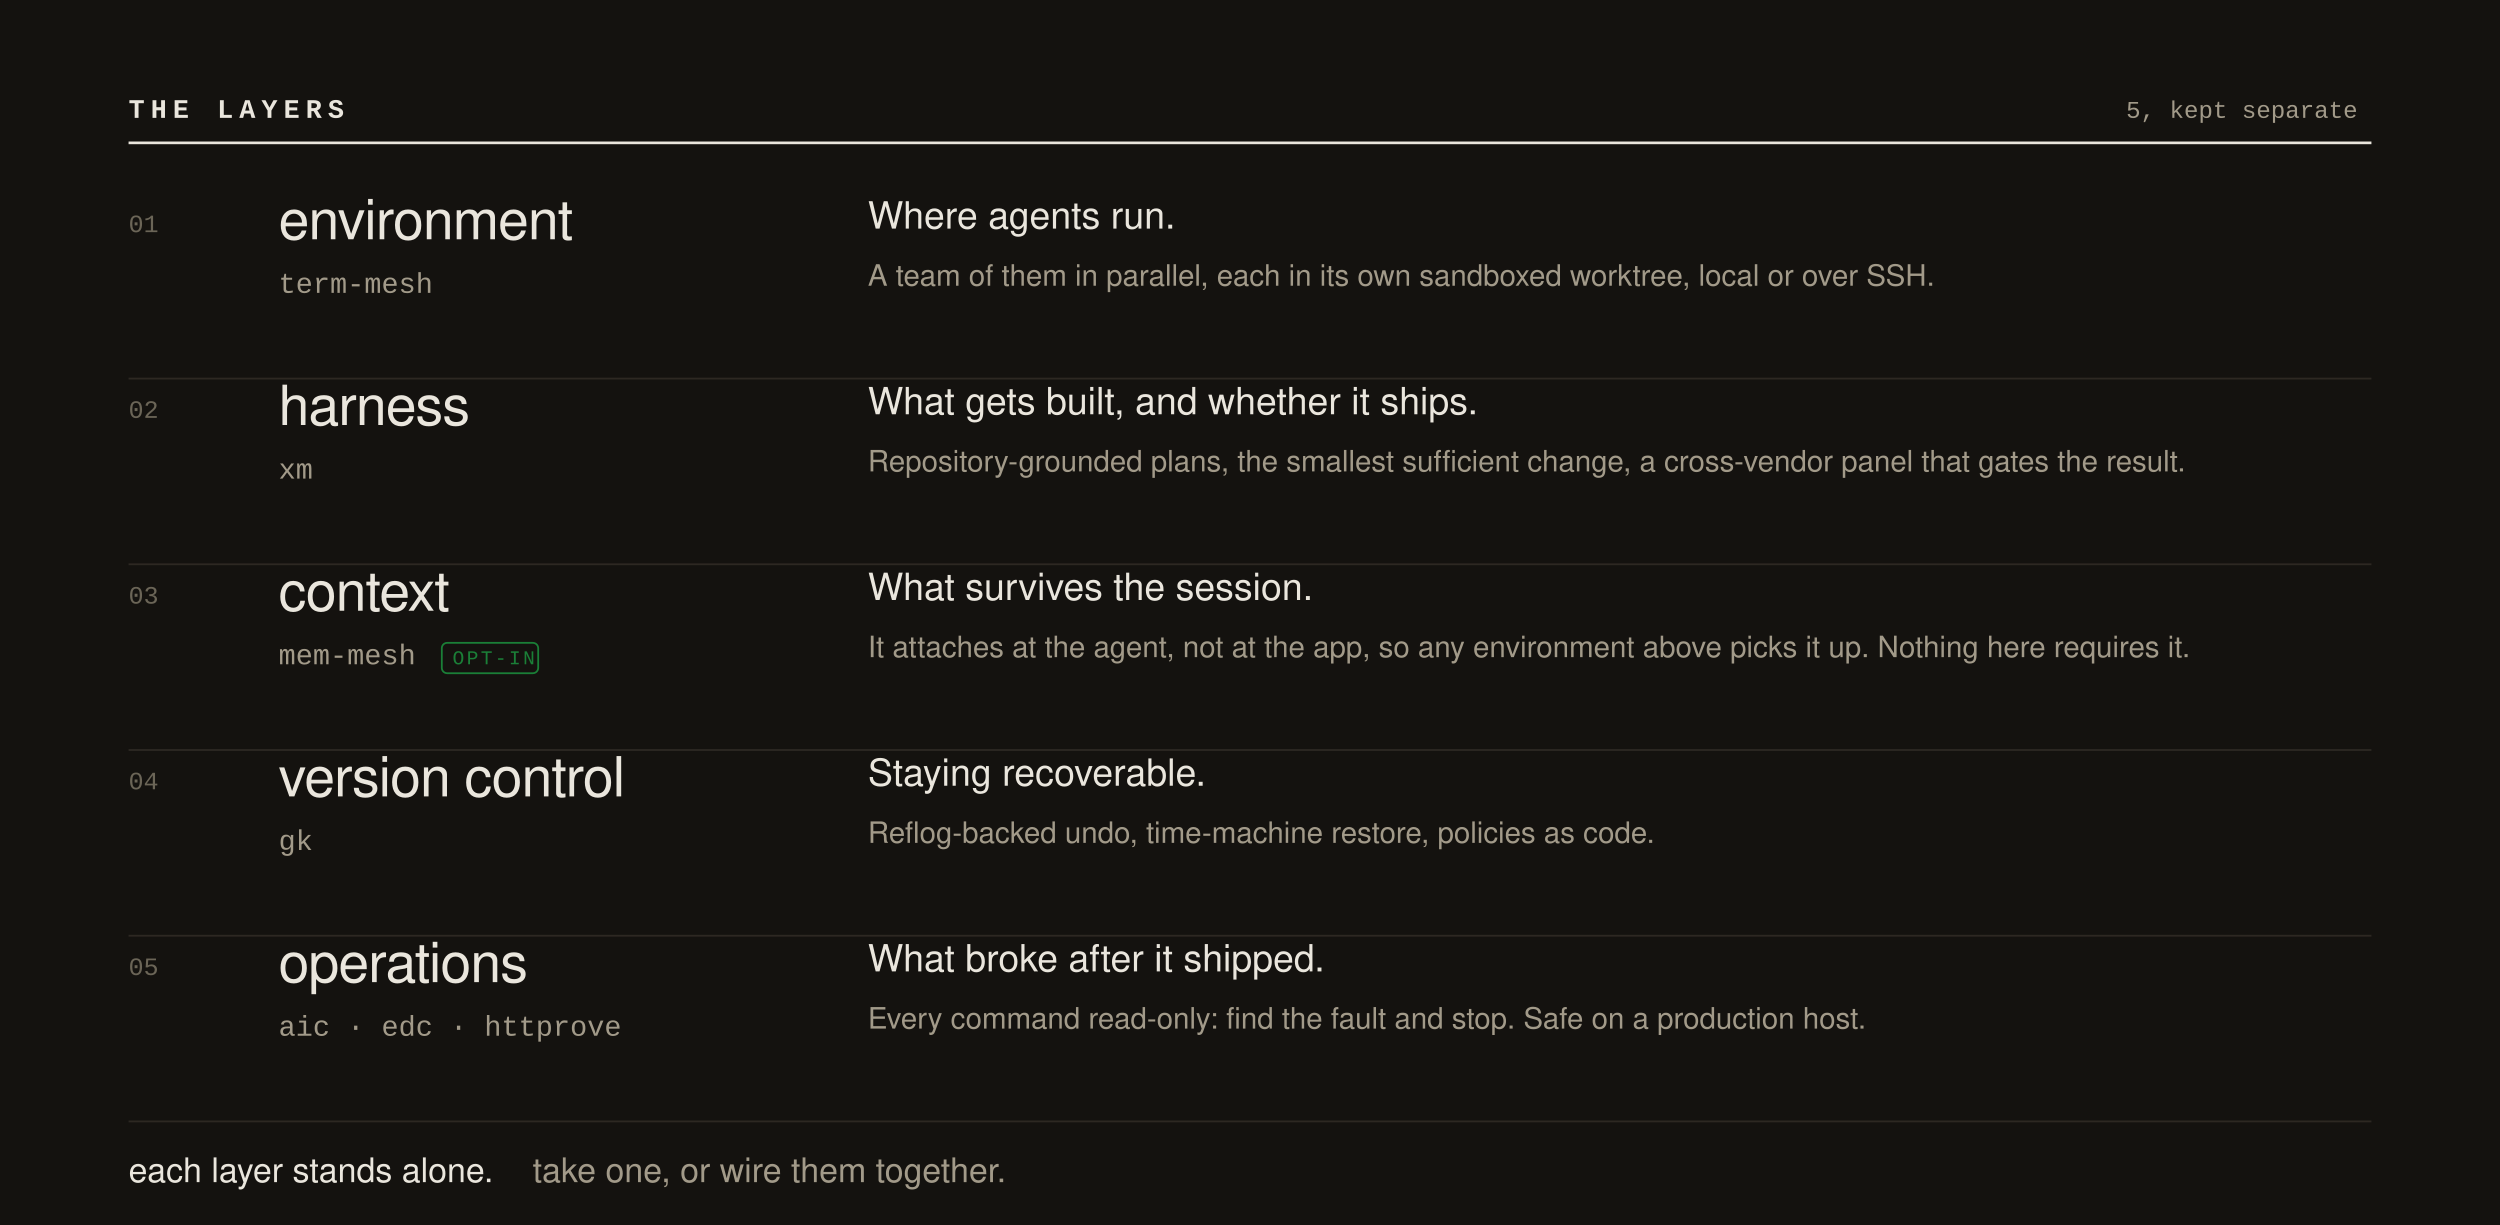
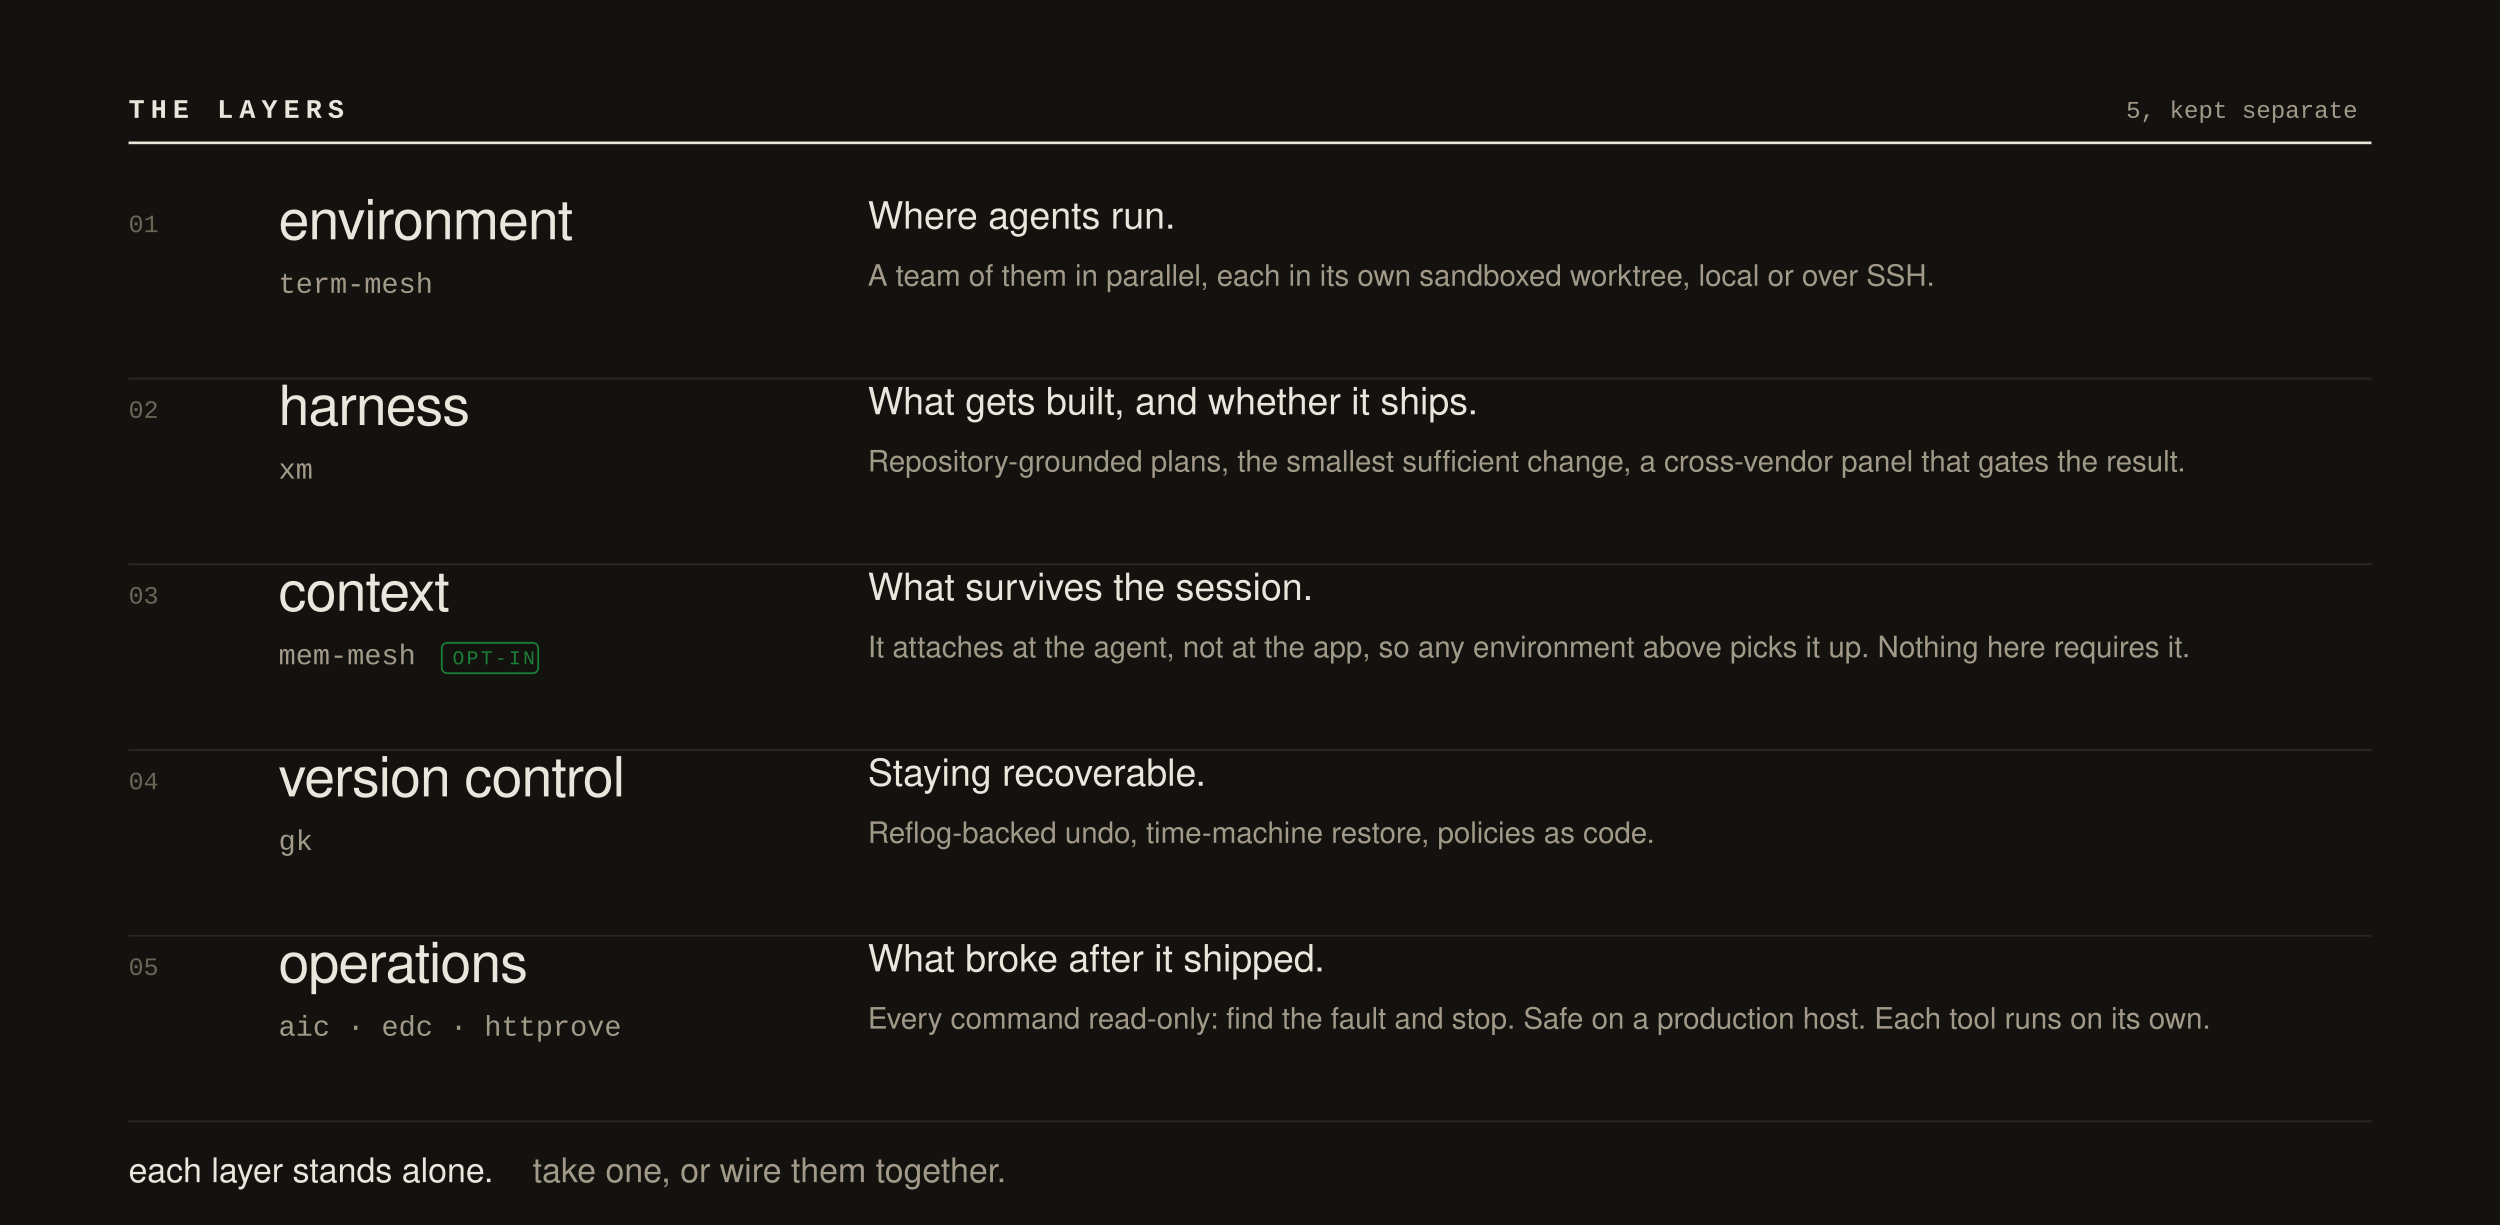
<svg xmlns="http://www.w3.org/2000/svg" width="1400" height="686" viewBox="0 0 1400 686" role="img" aria-label="x-mesh — layers — editorial">
  <rect x="0" y="0" width="1400" height="690" fill="#14120f" />
  <text x="72" y="66" fill="#eae6dd" font-family="ui-monospace,SFMono-Regular,&quot;SF Mono&quot;,Menlo,Consolas,&quot;Liberation Mono&quot;,monospace" font-size="15" font-weight="700" letter-spacing="3.4" xml:space="preserve">THE LAYERS</text>
  <text x="1190.62" y="66" fill="#a29a89" font-family="ui-monospace,SFMono-Regular,&quot;SF Mono&quot;,Menlo,Consolas,&quot;Liberation Mono&quot;,monospace" font-size="13.5" xml:space="preserve">5, kept separate</text>
  <line x1="72" y1="80" x2="1328" y2="80" stroke="#eae6dd" stroke-width="1.5" />
  <text x="72" y="130" fill="#6b6557" font-family="ui-monospace,SFMono-Regular,&quot;SF Mono&quot;,Menlo,Consolas,&quot;Liberation Mono&quot;,monospace" font-size="14" xml:space="preserve">01</text>
  <text x="156" y="134" fill="#eae6dd" font-family="-apple-system,BlinkMacSystemFont,&quot;Segoe UI&quot;,Helvetica,Arial,sans-serif" font-size="31" letter-spacing="-0.5" xml:space="preserve">environment</text>
  <text x="156" y="164" fill="#a29a89" font-family="ui-monospace,SFMono-Regular,&quot;SF Mono&quot;,Menlo,Consolas,&quot;Liberation Mono&quot;,monospace" font-size="16" xml:space="preserve">term-mesh</text>
  <text x="486" y="128" fill="#eae6dd" font-family="-apple-system,BlinkMacSystemFont,&quot;Segoe UI&quot;,Helvetica,Arial,sans-serif" font-size="21" font-weight="500" xml:space="preserve">Where agents run.</text>
  <text x="486" y="160" fill="#a29a89" font-family="-apple-system,BlinkMacSystemFont,&quot;Segoe UI&quot;,Helvetica,Arial,sans-serif" font-size="16.5" xml:space="preserve">A team of them in parallel, each in its own sandboxed worktree, local or over SSH.</text>
  <line x1="72" y1="212" x2="1328" y2="212" stroke="#2d2822" stroke-width="1" />
  <text x="72" y="234" fill="#6b6557" font-family="ui-monospace,SFMono-Regular,&quot;SF Mono&quot;,Menlo,Consolas,&quot;Liberation Mono&quot;,monospace" font-size="14" xml:space="preserve">02</text>
  <text x="156" y="238" fill="#eae6dd" font-family="-apple-system,BlinkMacSystemFont,&quot;Segoe UI&quot;,Helvetica,Arial,sans-serif" font-size="31" letter-spacing="-0.5" xml:space="preserve">harness</text>
  <text x="156" y="268" fill="#a29a89" font-family="ui-monospace,SFMono-Regular,&quot;SF Mono&quot;,Menlo,Consolas,&quot;Liberation Mono&quot;,monospace" font-size="16" xml:space="preserve">xm</text>
  <text x="486" y="232" fill="#eae6dd" font-family="-apple-system,BlinkMacSystemFont,&quot;Segoe UI&quot;,Helvetica,Arial,sans-serif" font-size="21" font-weight="500" xml:space="preserve">What gets built, and whether it ships.</text>
  <text x="486" y="264" fill="#a29a89" font-family="-apple-system,BlinkMacSystemFont,&quot;Segoe UI&quot;,Helvetica,Arial,sans-serif" font-size="16.5" xml:space="preserve">Repository-grounded plans, the smallest sufficient change, a cross-vendor panel that gates the result.</text>
  <line x1="72" y1="316" x2="1328" y2="316" stroke="#2d2822" stroke-width="1" />
  <text x="72" y="338" fill="#6b6557" font-family="ui-monospace,SFMono-Regular,&quot;SF Mono&quot;,Menlo,Consolas,&quot;Liberation Mono&quot;,monospace" font-size="14" xml:space="preserve">03</text>
  <text x="156" y="342" fill="#eae6dd" font-family="-apple-system,BlinkMacSystemFont,&quot;Segoe UI&quot;,Helvetica,Arial,sans-serif" font-size="31" letter-spacing="-0.5" xml:space="preserve">context</text>
  <text x="156" y="372" fill="#a29a89" font-family="ui-monospace,SFMono-Regular,&quot;SF Mono&quot;,Menlo,Consolas,&quot;Liberation Mono&quot;,monospace" font-size="16" xml:space="preserve">mem-mesh</text>
  <rect x="247.41" y="360" width="53.98" height="17" rx="3" fill="none" stroke="#1a7f37" stroke-width="1" />
  <text x="253.41" y="372" fill="#1a7f37" font-family="ui-monospace,SFMono-Regular,&quot;SF Mono&quot;,Menlo,Consolas,&quot;Liberation Mono&quot;,monospace" font-size="11" letter-spacing="1.3" xml:space="preserve">OPT-IN</text>
  <text x="486" y="336" fill="#eae6dd" font-family="-apple-system,BlinkMacSystemFont,&quot;Segoe UI&quot;,Helvetica,Arial,sans-serif" font-size="21" font-weight="500" xml:space="preserve">What survives the session.</text>
  <text x="486" y="368" fill="#a29a89" font-family="-apple-system,BlinkMacSystemFont,&quot;Segoe UI&quot;,Helvetica,Arial,sans-serif" font-size="16.5" xml:space="preserve">It attaches at the agent, not at the app, so any environment above picks it up. Nothing here requires it.</text>
  <line x1="72" y1="420" x2="1328" y2="420" stroke="#2d2822" stroke-width="1" />
  <text x="72" y="442" fill="#6b6557" font-family="ui-monospace,SFMono-Regular,&quot;SF Mono&quot;,Menlo,Consolas,&quot;Liberation Mono&quot;,monospace" font-size="14" xml:space="preserve">04</text>
  <text x="156" y="446" fill="#eae6dd" font-family="-apple-system,BlinkMacSystemFont,&quot;Segoe UI&quot;,Helvetica,Arial,sans-serif" font-size="31" letter-spacing="-0.5" xml:space="preserve">version control</text>
  <text x="156" y="476" fill="#a29a89" font-family="ui-monospace,SFMono-Regular,&quot;SF Mono&quot;,Menlo,Consolas,&quot;Liberation Mono&quot;,monospace" font-size="16" xml:space="preserve">gk</text>
  <text x="486" y="440" fill="#eae6dd" font-family="-apple-system,BlinkMacSystemFont,&quot;Segoe UI&quot;,Helvetica,Arial,sans-serif" font-size="21" font-weight="500" xml:space="preserve">Staying recoverable.</text>
  <text x="486" y="472" fill="#a29a89" font-family="-apple-system,BlinkMacSystemFont,&quot;Segoe UI&quot;,Helvetica,Arial,sans-serif" font-size="16.5" xml:space="preserve">Reflog-backed undo, time-machine restore, policies as code.</text>
  <line x1="72" y1="524" x2="1328" y2="524" stroke="#2d2822" stroke-width="1" />
  <text x="72" y="546" fill="#6b6557" font-family="ui-monospace,SFMono-Regular,&quot;SF Mono&quot;,Menlo,Consolas,&quot;Liberation Mono&quot;,monospace" font-size="14" xml:space="preserve">05</text>
  <text x="156" y="550" fill="#eae6dd" font-family="-apple-system,BlinkMacSystemFont,&quot;Segoe UI&quot;,Helvetica,Arial,sans-serif" font-size="31" letter-spacing="-0.5" xml:space="preserve">operations</text>
  <text x="156" y="580" fill="#a29a89" font-family="ui-monospace,SFMono-Regular,&quot;SF Mono&quot;,Menlo,Consolas,&quot;Liberation Mono&quot;,monospace" font-size="16" xml:space="preserve">aic · edc · httprove</text>
  <text x="486" y="544" fill="#eae6dd" font-family="-apple-system,BlinkMacSystemFont,&quot;Segoe UI&quot;,Helvetica,Arial,sans-serif" font-size="21" font-weight="500" xml:space="preserve">What broke after it shipped.</text>
-   <text x="486" y="576" fill="#a29a89" font-family="-apple-system,BlinkMacSystemFont,&quot;Segoe UI&quot;,Helvetica,Arial,sans-serif" font-size="16.5" xml:space="preserve">Every command read-only: find the fault and stop. Safe on a production host.</text>
+   <text x="486" y="576" fill="#a29a89" font-family="-apple-system,BlinkMacSystemFont,&quot;Segoe UI&quot;,Helvetica,Arial,sans-serif" font-size="16.5" xml:space="preserve">Every command read-only: find the fault and stop. Safe on a production host. Each tool runs on its own.</text>
  <line x1="72" y1="628" x2="1328" y2="628" stroke="#2d2822" stroke-width="1" />
  <text x="72" y="662" fill="#eae6dd" font-family="-apple-system,BlinkMacSystemFont,&quot;Segoe UI&quot;,Helvetica,Arial,sans-serif" font-size="19" xml:space="preserve">each layer stands alone.</text>
  <text x="298.3" y="662" fill="#a29a89" font-family="-apple-system,BlinkMacSystemFont,&quot;Segoe UI&quot;,Helvetica,Arial,sans-serif" font-size="19" xml:space="preserve">take one, or wire them together.</text>
</svg>
